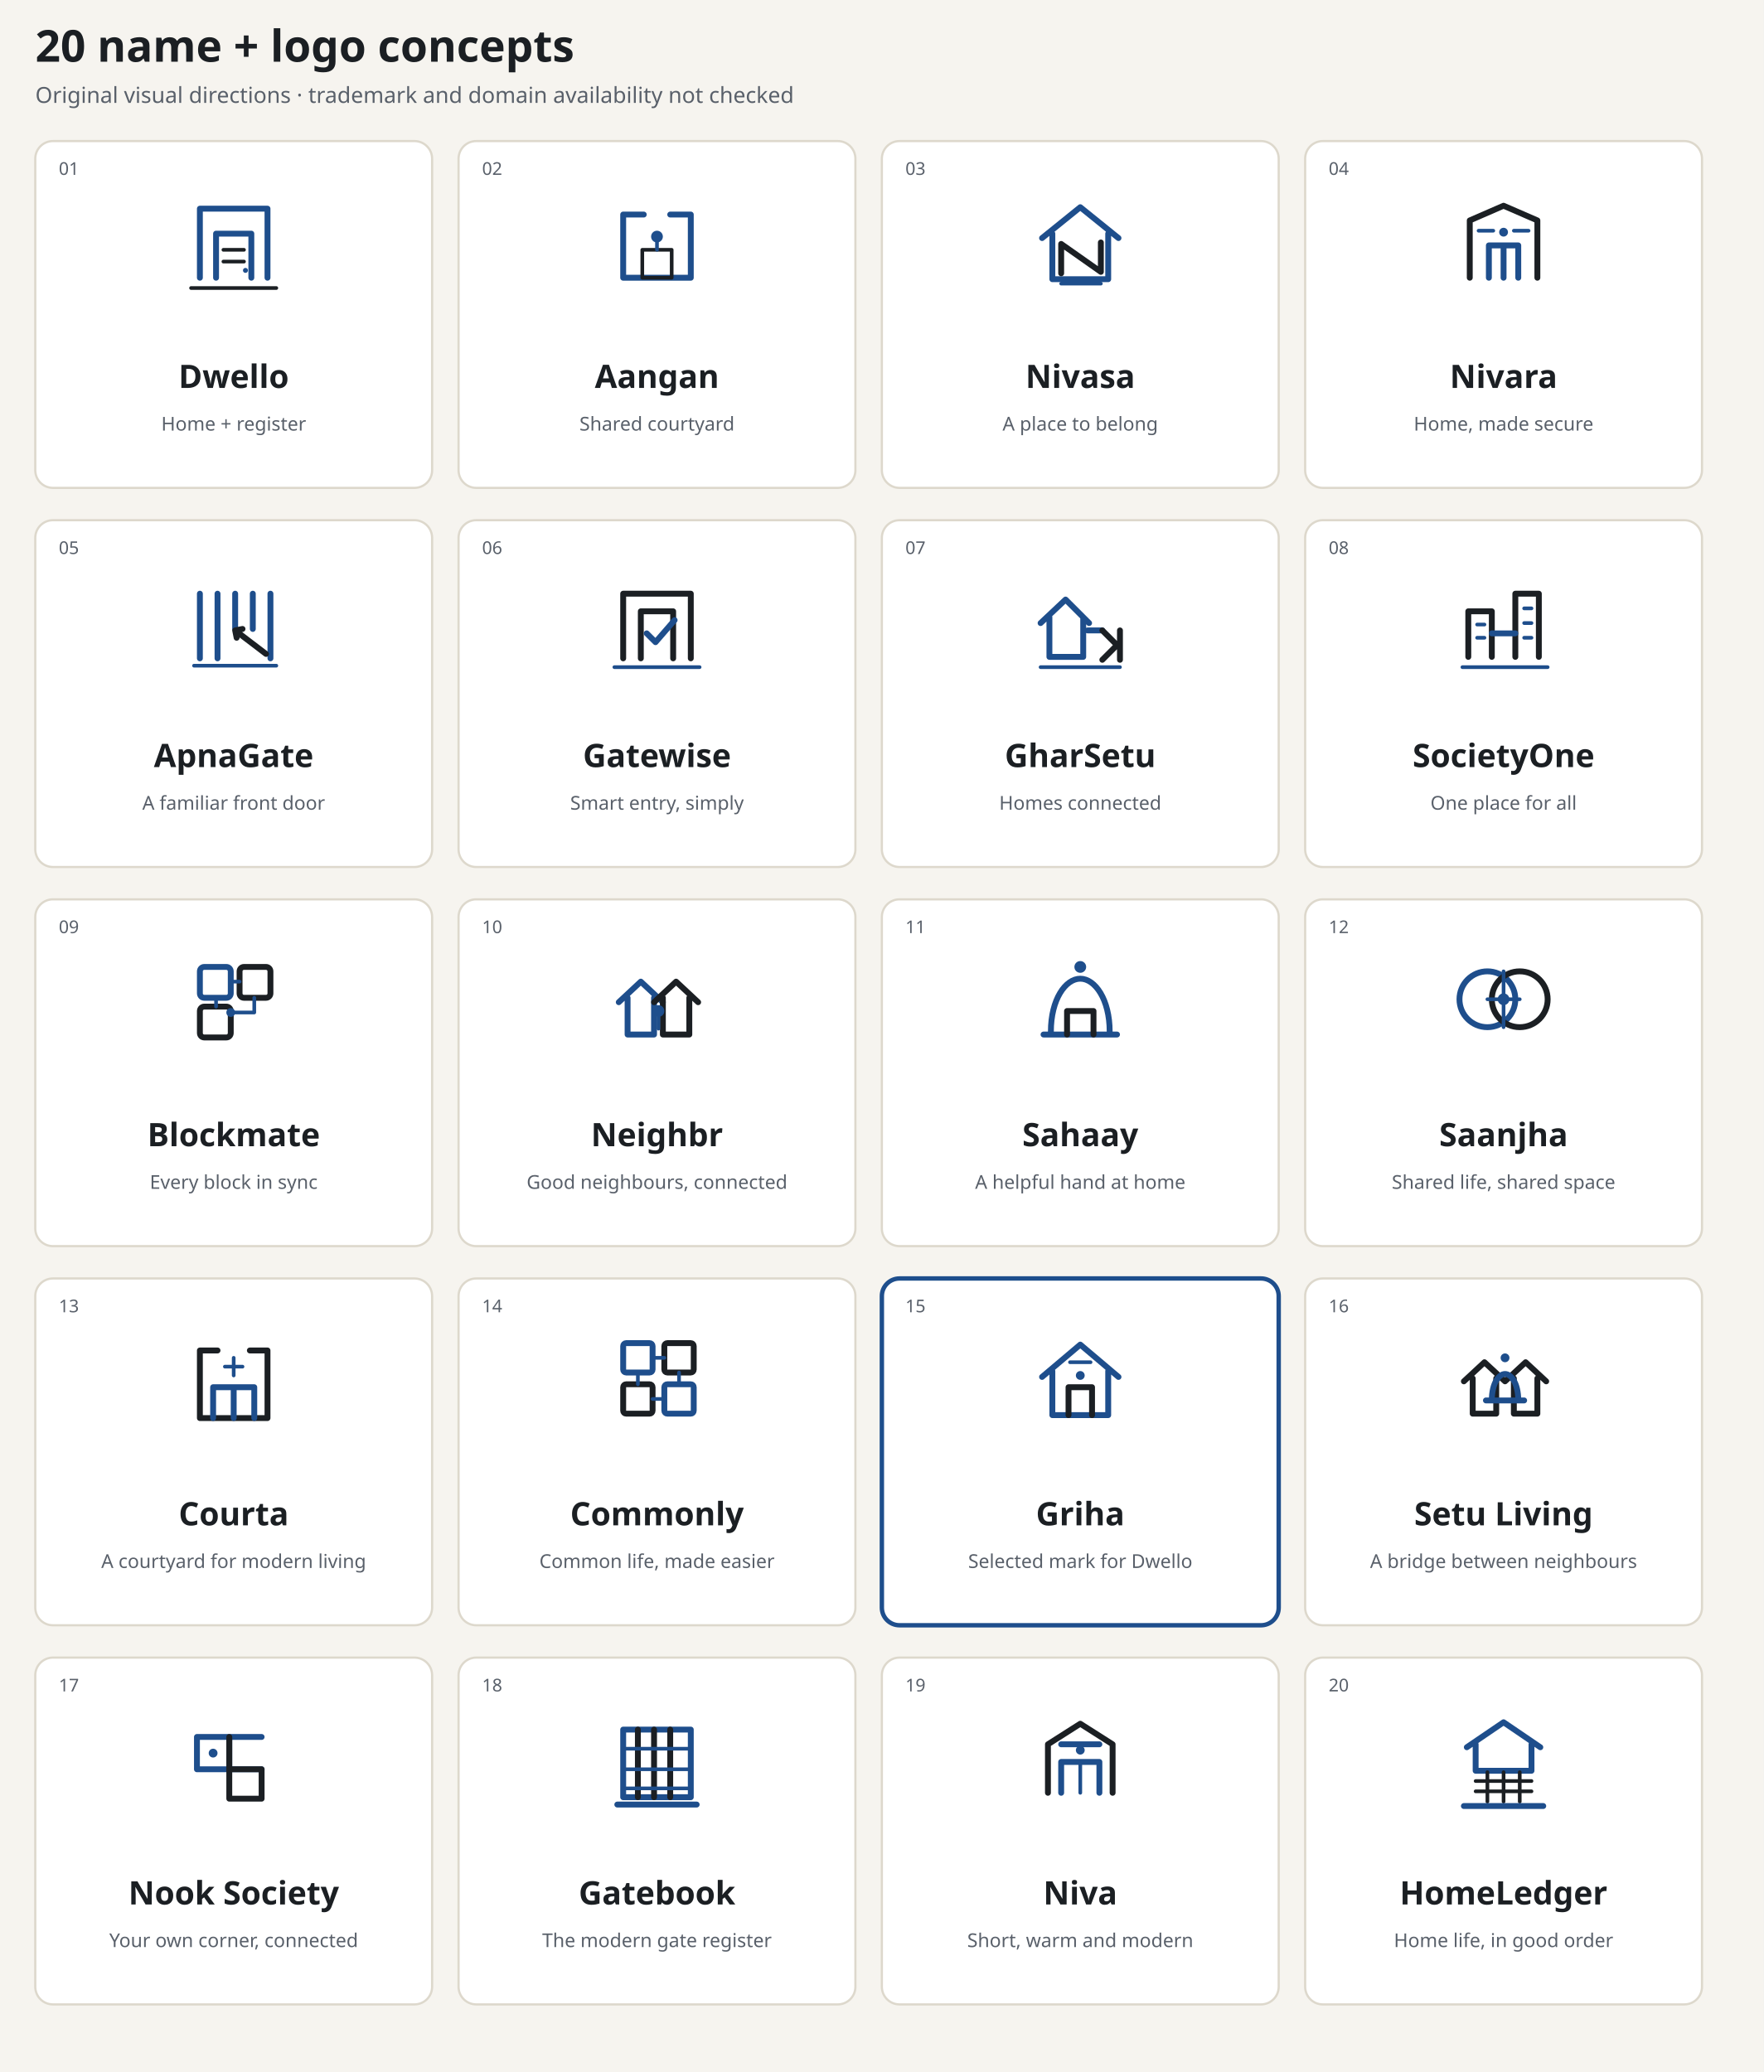
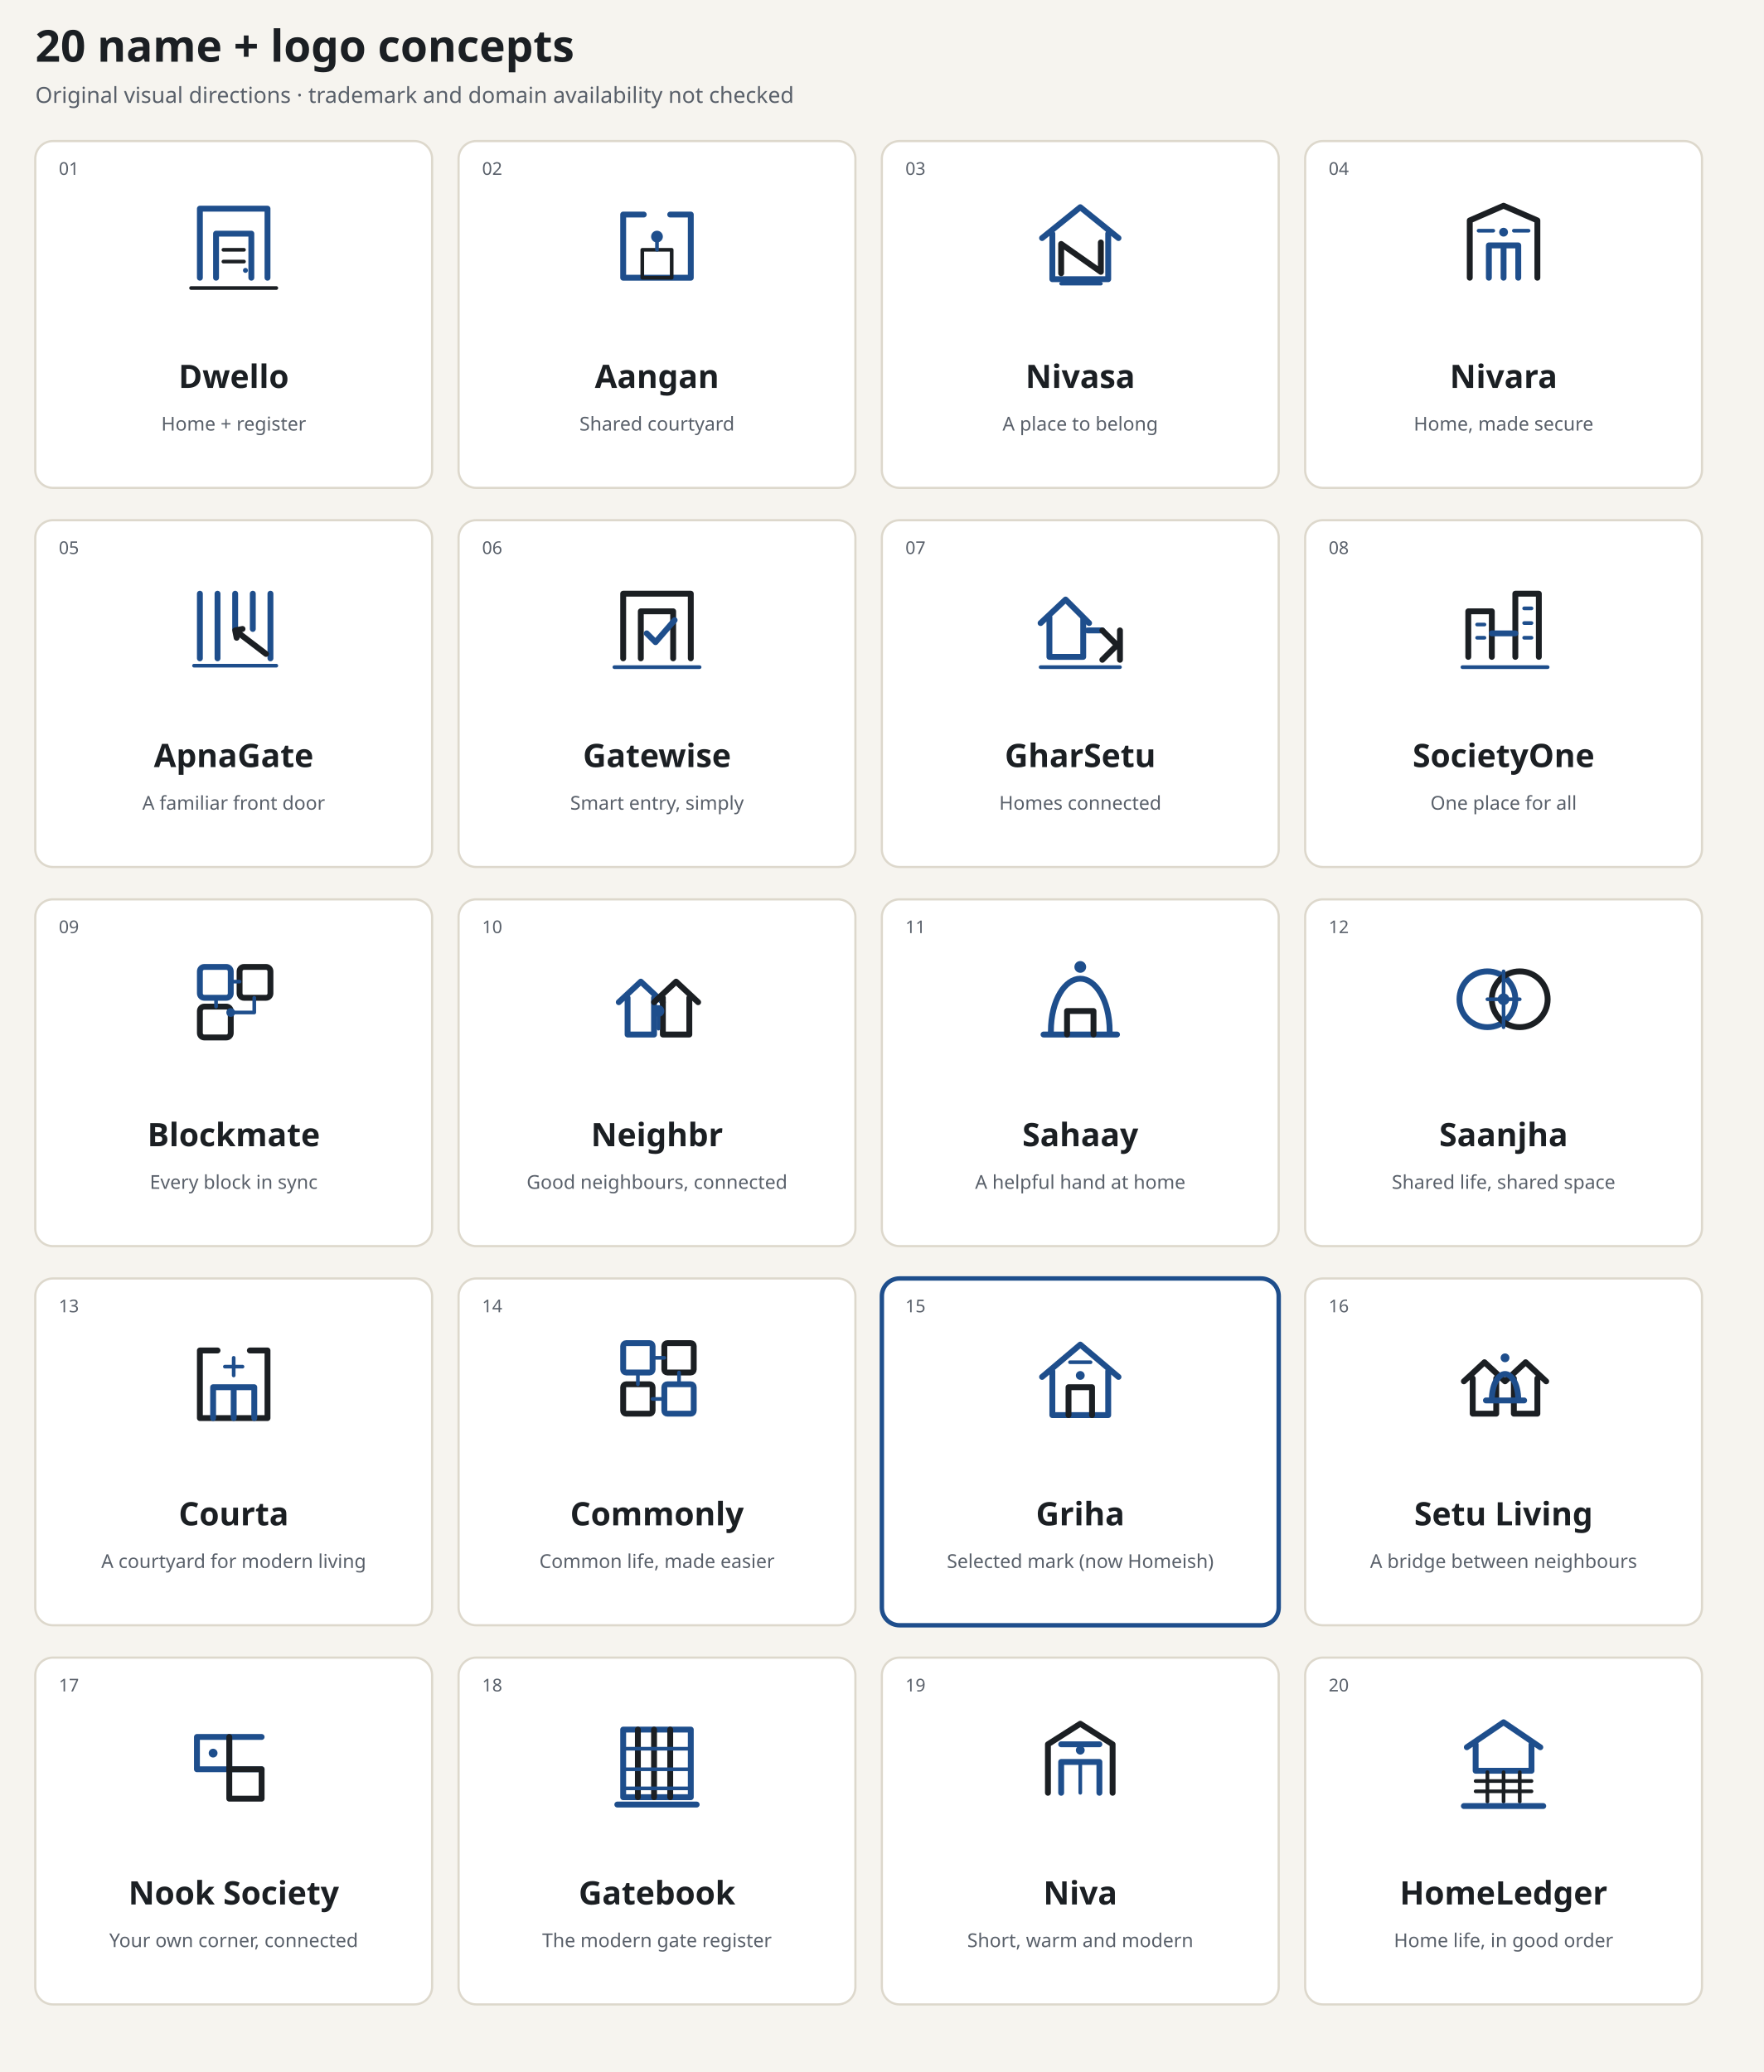
<svg xmlns="http://www.w3.org/2000/svg" width="1200" height="1410" viewBox="0 0 1200 1410" role="img" aria-labelledby="title description">
  <style>
    .page { fill: #f6f4ef; }
    .card { fill: #ffffff; stroke: #ddd8cc; stroke-width: 1.5; }
    .selected { stroke: #1e4e8c; stroke-width: 3; }
    .ink { stroke: #1b1f23; }
    .brand { stroke: #1e4e8c; }
    .brand-fill { fill: #1e4e8c; }
    .soft-fill { fill: #e6eef8; }
    .line { fill: none; stroke-width: 4; stroke-linecap: round; stroke-linejoin: round; }
    .thin { fill: none; stroke-width: 2.5; stroke-linecap: round; stroke-linejoin: round; }
    .name { fill: #1b1f23; font: 600 22px Manrope, 'Segoe UI', sans-serif; text-anchor: middle; }
    .note { fill: #59606a; font: 400 13px Manrope, 'Segoe UI', sans-serif; text-anchor: middle; }
    .number { fill: #59606a; font: 500 12px Manrope, 'Segoe UI', sans-serif; }
    .page-title { fill: #1b1f23; font: 700 30px Sora, 'Segoe UI', sans-serif; }
    .page-note { fill: #59606a; font: 400 15px Manrope, 'Segoe UI', sans-serif; }
  </style>
  <rect class="page" width="1200" height="1410" />
  <text class="page-title" x="24" y="42">20 name + logo concepts</text>
  <text class="page-note" x="24" y="70">Original visual directions · trademark and domain availability not checked</text>
  <g transform="translate(24 96)">
    <rect class="card" width="270" height="236" rx="12" />
    <text class="number" x="16" y="23">01</text>
    <g transform="translate(100 32)">
      <path class="line brand" d="M12 61V14h46v47M23 61V31h24v30" />
      <path class="thin ink" d="M6 68h58M28 42h14M28 50h14" />
      <circle class="brand-fill" cx="43" cy="56" r="1.7" />
    </g>
    <text class="name" x="135" y="168">Dwello</text>
    <text class="note" x="135" y="197">Home + register</text>
  </g>
  <g transform="translate(312 96)">
    <rect class="card" width="270" height="236" rx="12" />
    <text class="number" x="16" y="23">02</text>
    <g transform="translate(100 32)">
      <path class="line brand" d="M12 18v43h46V18M12 18h14M44 18h14" />
      <path class="thin ink" d="M25 42h20v19H25z" />
      <circle class="brand-fill" cx="35" cy="33" r="4" />
      <path class="thin brand" d="M35 37v5" />
    </g>
    <text class="name" x="135" y="168">Aangan</text>
    <text class="note" x="135" y="197">Shared courtyard</text>
  </g>
  <g transform="translate(600 96)">
    <rect class="card" width="270" height="236" rx="12" />
    <text class="number" x="16" y="23">03</text>
    <g transform="translate(100 32)">
      <path class="line brand" d="M9 34 35 13l26 21M16 31v31h38V31" />
      <path class="line ink" d="M22 58V38l27 19V37" />
      <path class="thin brand" d="M22 65h27" />
    </g>
    <text class="name" x="135" y="168">Nivasa</text>
    <text class="note" x="135" y="197">A place to belong</text>
  </g>
  <g transform="translate(888 96)">
    <rect class="card" width="270" height="236" rx="12" />
    <text class="number" x="16" y="23">04</text>
    <g transform="translate(100 32)">
      <path class="line ink" d="M12 61V22l23-10 23 10v39" />
      <path class="line brand" d="M25 61V39h20v22M35 39v22" />
      <path class="thin brand" d="M18 29h10M42 29h10" />
      <circle class="brand-fill" cx="35" cy="30" r="3" />
    </g>
    <text class="name" x="135" y="168">Nivara</text>
    <text class="note" x="135" y="197">Home, made secure</text>
  </g>
  <g transform="translate(24 354)">
    <rect class="card" width="270" height="236" rx="12" />
    <text class="number" x="16" y="23">05</text>
    <g transform="translate(100 32)">
      <path class="line brand" d="M12 18v44M24 18v44M36 18v24M48 18v24M60 18v44" />
      <path class="line ink" d="M36 43 57 59M36 43l5-1M36 43l1 5" />
      <path class="thin brand" d="M8 67h56" />
    </g>
    <text class="name" x="135" y="168">ApnaGate</text>
    <text class="note" x="135" y="197">A familiar front door</text>
  </g>
  <g transform="translate(312 354)">
    <rect class="card" width="270" height="236" rx="12" />
    <text class="number" x="16" y="23">06</text>
    <g transform="translate(100 32)">
      <path class="line ink" d="M12 62V18h46v44M24 62V30h22v32" />
      <path class="line brand" d="m28 45 6 6 13-15" />
      <path class="thin brand" d="M6 68h58" />
    </g>
    <text class="name" x="135" y="168">Gatewise</text>
    <text class="note" x="135" y="197">Smart entry, simply</text>
  </g>
  <g transform="translate(600 354)">
    <rect class="card" width="270" height="236" rx="12" />
    <text class="number" x="16" y="23">07</text>
    <g transform="translate(100 32)">
      <path class="line brand" d="M8 38 25 22l16 16M14 34v27h23V34M40 43h10" />
      <path class="line ink" d="m50 43 10 10-10 10M62 43v20" />
      <path class="thin brand" d="M8 68h54" />
    </g>
    <text class="name" x="135" y="168">GharSetu</text>
    <text class="note" x="135" y="197">Homes connected</text>
  </g>
  <g transform="translate(888 354)">
    <rect class="card" width="270" height="236" rx="12" />
    <text class="number" x="16" y="23">08</text>
    <g transform="translate(100 32)">
      <path class="line ink" d="M11 61V30h16v31M43 61V18h16v43" />
      <path class="thin brand" d="M7 68h58M17 39h5M17 48h5M49 28h5M49 38h5M49 48h5" />
      <path class="line brand" d="M27 45h16" />
    </g>
    <text class="name" x="135" y="168">SocietyOne</text>
    <text class="note" x="135" y="197">One place for all</text>
  </g>
  <g transform="translate(24 612)">
    <rect class="card" width="270" height="236" rx="12" />
    <text class="number" x="16" y="23">09</text>
    <g transform="translate(100 32)">
      <rect class="line brand" x="12" y="14" width="21" height="21" rx="3" />
      <rect class="line ink" x="39" y="14" width="21" height="21" rx="3" />
      <rect class="line ink" x="12" y="41" width="21" height="21" rx="3" />
      <path class="thin brand" d="M33 24h6M23 35v6M49 35v10H33" />
      <circle class="brand-fill" cx="33" cy="45" r="3" />
    </g>
    <text class="name" x="135" y="168">Blockmate</text>
    <text class="note" x="135" y="197">Every block in sync</text>
  </g>
  <g transform="translate(312 612)">
    <rect class="card" width="270" height="236" rx="12" />
    <text class="number" x="16" y="23">10</text>
    <g transform="translate(100 32)">
      <path class="line brand" d="M9 38 24 24l15 14M15 35v25h18V35" />
      <path class="line ink" d="M33 38 48 24l15 14M39 35v25h18V35" />
      <circle class="brand-fill" cx="36" cy="44" r="4" />
      <path class="thin brand" d="M36 48v8" />
    </g>
    <text class="name" x="135" y="168">Neighbr</text>
    <text class="note" x="135" y="197">Good neighbours, connected</text>
  </g>
  <g transform="translate(600 612)">
    <rect class="card" width="270" height="236" rx="12" />
    <text class="number" x="16" y="23">11</text>
    <g transform="translate(100 32)">
      <path class="line brand" d="M10 60h50M15 58c0-22 10-36 20-36s20 14 20 36" />
      <path class="line ink" d="M26 60V44h18v16" />
      <circle class="brand-fill" cx="35" cy="14" r="4" />
    </g>
    <text class="name" x="135" y="168">Sahaay</text>
    <text class="note" x="135" y="197">A helpful hand at home</text>
  </g>
  <g transform="translate(888 612)">
    <rect class="card" width="270" height="236" rx="12" />
    <text class="number" x="16" y="23">12</text>
    <g transform="translate(100 32)">
      <circle class="line brand" cx="24" cy="36" r="19" />
      <circle class="line ink" cx="46" cy="36" r="19" />
      <path class="thin brand" d="M35 17v38M24 36h22" />
      <circle class="brand-fill" cx="35" cy="36" r="4" />
    </g>
    <text class="name" x="135" y="168">Saanjha</text>
    <text class="note" x="135" y="197">Shared life, shared space</text>
  </g>
  <g transform="translate(24 870)">
    <rect class="card" width="270" height="236" rx="12" />
    <text class="number" x="16" y="23">13</text>
    <g transform="translate(100 32)">
      <path class="line ink" d="M12 17v46h46V17M12 17h12M46 17h12" />
      <path class="line brand" d="M21 63V42h28v21M35 42v21" />
      <path class="thin brand" d="M35 22v12M29 28h12" />
    </g>
    <text class="name" x="135" y="168">Courta</text>
    <text class="note" x="135" y="197">A courtyard for modern living</text>
  </g>
  <g transform="translate(312 870)">
    <rect class="card" width="270" height="236" rx="12" />
    <text class="number" x="16" y="23">14</text>
    <g transform="translate(100 32)">
      <rect class="line brand" x="12" y="12" width="20" height="20" rx="2" />
      <rect class="line ink" x="40" y="12" width="20" height="20" rx="2" />
      <rect class="line ink" x="12" y="40" width="20" height="20" rx="2" />
      <rect class="line brand" x="40" y="40" width="20" height="20" rx="2" />
      <path class="thin brand" d="M32 22h8M22 32v8M50 32v8M32 50h8" />
    </g>
    <text class="name" x="135" y="168">Commonly</text>
    <text class="note" x="135" y="197">Common life, made easier</text>
  </g>
  <g transform="translate(600 870)">
    <rect class="card selected" width="270" height="236" rx="12" />
    <text class="number" x="16" y="23">15</text>
    <g transform="translate(100 32)">
      <path class="line brand" d="M9 35 35 13l26 22M16 31v30h38V31" />
      <path class="line ink" d="M27 61V42h16v19" />
      <path class="thin brand" d="M28 25h14" />
      <circle class="brand-fill" cx="35" cy="34" r="3" />
    </g>
    <text class="name" x="135" y="168">Griha</text>
-     <text class="note" x="135" y="197">Selected mark for Dwello</text>
+     <text class="note" x="135" y="197">Selected mark (now Homeish)</text>
  </g>
  <g transform="translate(888 870)">
    <rect class="card" width="270" height="236" rx="12" />
    <text class="number" x="16" y="23">16</text>
    <g transform="translate(100 32)">
      <path class="line ink" d="M8 38 22 25l14 13M14 36v24h16V36M36 38 50 25l14 13M42 36v24h16V36" />
      <path class="line brand" d="M23 51h26M27 51c0-12 5-18 9-18s9 6 9 18" />
      <circle class="brand-fill" cx="36" cy="22" r="3" />
    </g>
    <text class="name" x="135" y="168">Setu Living</text>
    <text class="note" x="135" y="197">A bridge between neighbours</text>
  </g>
  <g transform="translate(24 1128)">
    <rect class="card" width="270" height="236" rx="12" />
    <text class="number" x="16" y="23">17</text>
    <g transform="translate(100 32)">
      <path class="line brand" d="M10 22h22v22H10zM32 22h22M32 44h22" />
      <path class="line ink" d="M32 22v42M32 44h22v20H32" />
      <circle class="brand-fill" cx="21" cy="33" r="3" />
    </g>
    <text class="name" x="135" y="168">Nook Society</text>
    <text class="note" x="135" y="197">Your own corner, connected</text>
  </g>
  <g transform="translate(312 1128)">
    <rect class="card" width="270" height="236" rx="12" />
    <text class="number" x="16" y="23">18</text>
    <g transform="translate(100 32)">
      <path class="line brand" d="M12 17h46v46H12z" />
      <path class="line ink" d="M22 17v46M33 17v46M44 17v46" />
      <path class="thin brand" d="M12 30h46M12 44h46M12 57h46" />
      <path class="line brand" d="M8 68h54" />
    </g>
    <text class="name" x="135" y="168">Gatebook</text>
    <text class="note" x="135" y="197">The modern gate register</text>
  </g>
  <g transform="translate(600 1128)">
    <rect class="card" width="270" height="236" rx="12" />
    <text class="number" x="16" y="23">19</text>
    <g transform="translate(100 32)">
      <path class="line ink" d="M13 60V27l22-14 22 14v33" />
      <path class="line brand" d="M22 60V39h26v21M22 27h26" />
      <path class="thin brand" d="M35 39v21" />
      <circle class="brand-fill" cx="35" cy="31" r="3" />
    </g>
    <text class="name" x="135" y="168">Niva</text>
    <text class="note" x="135" y="197">Short, warm and modern</text>
  </g>
  <g transform="translate(888 1128)">
    <rect class="card" width="270" height="236" rx="12" />
    <text class="number" x="16" y="23">20</text>
    <g transform="translate(100 32)">
      <path class="line brand" d="M10 29 35 12l25 17M16 27v18h38V27" />
      <path class="thin ink" d="M16 52h38M16 59h38M24 46v20M35 46v20M46 46v20" />
      <path class="line brand" d="M8 69h54" />
    </g>
    <text class="name" x="135" y="168">HomeLedger</text>
    <text class="note" x="135" y="197">Home life, in good order</text>
  </g>
</svg>
